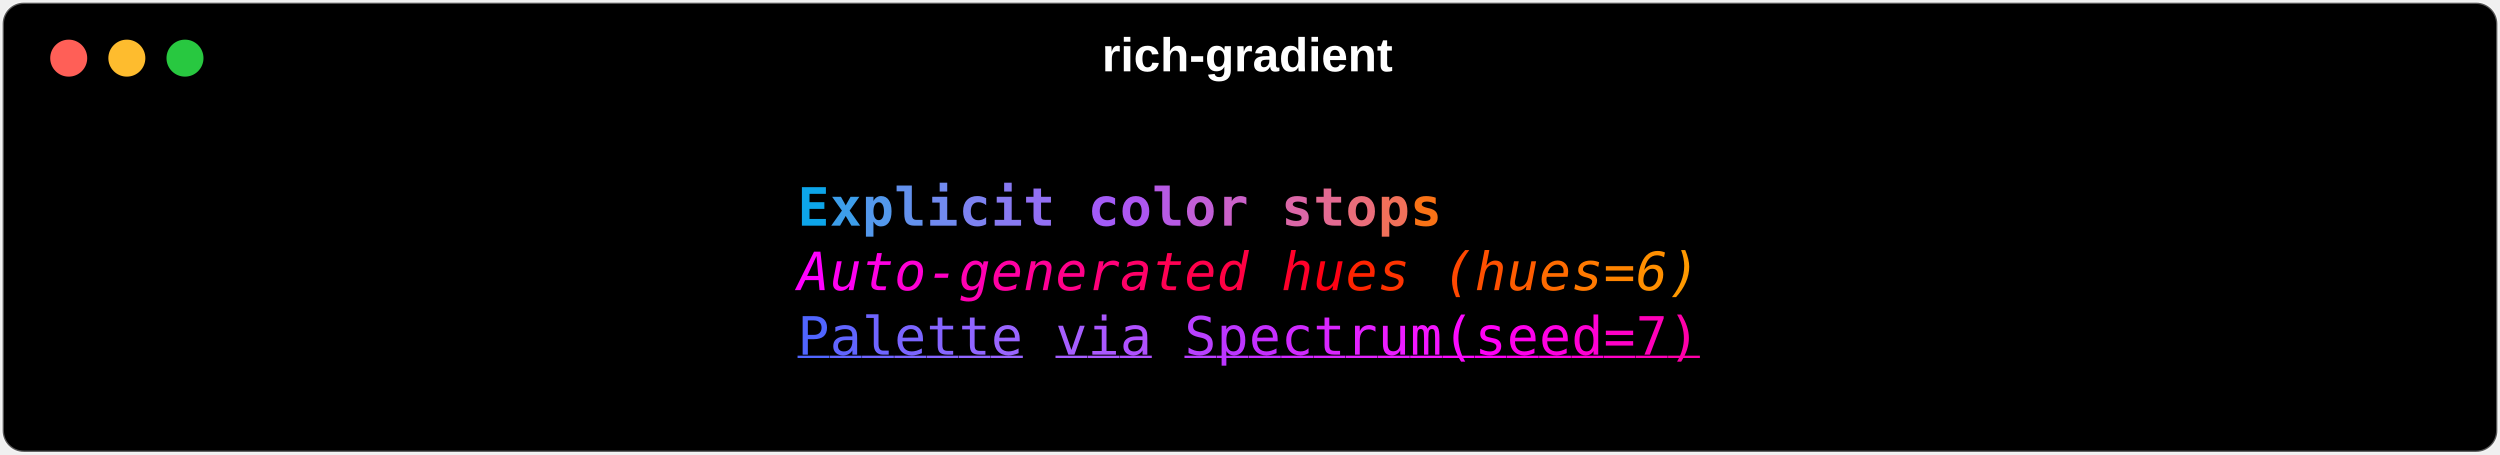
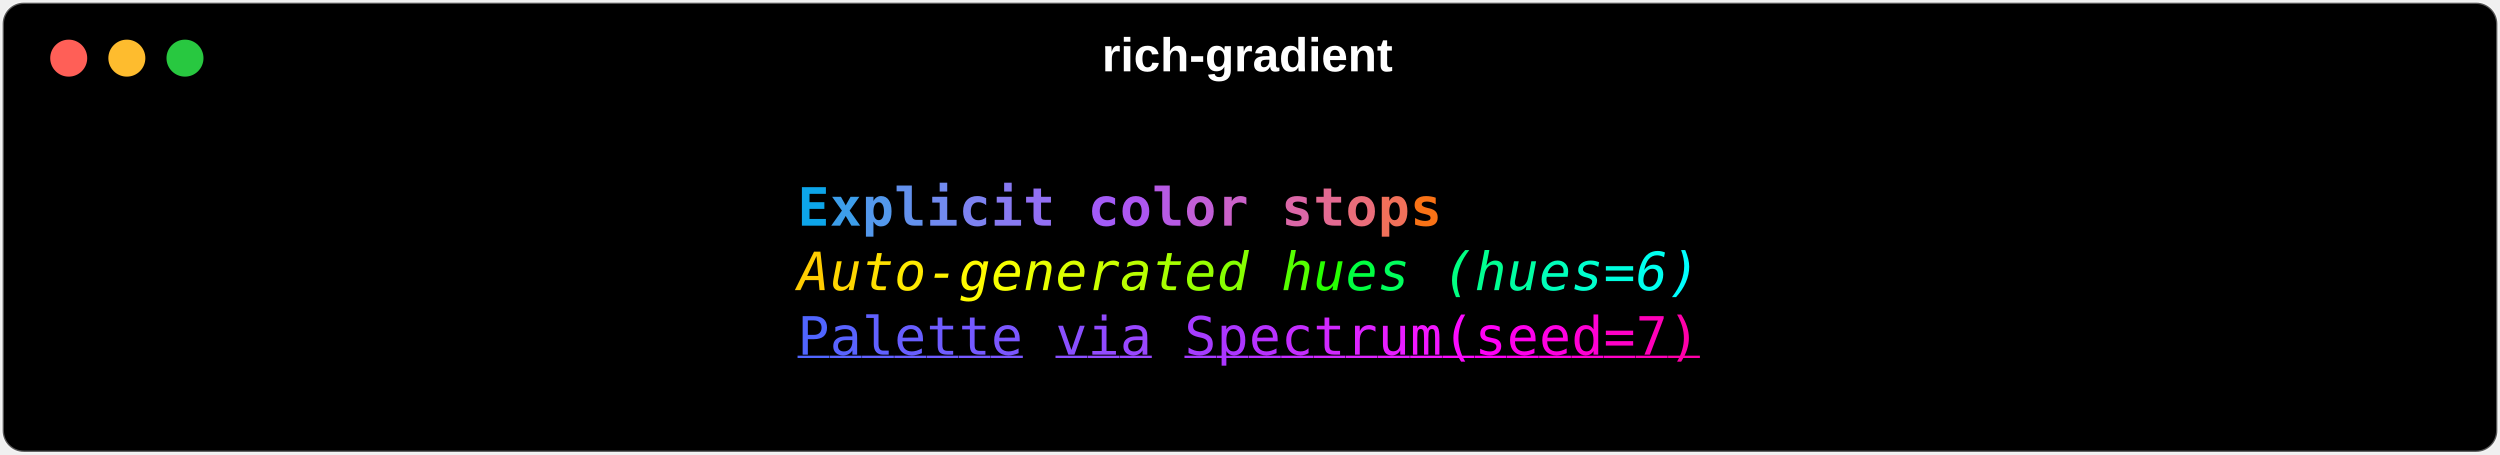
<svg xmlns="http://www.w3.org/2000/svg" class="rich-terminal" viewBox="0 0 946 172.0">
  <style>

    @font-face {
        font-family: "Fira Code";
        src: local("FiraCode-Regular"),
                url("https://cdnjs.cloudflare.com/ajax/libs/firacode/6.2.0/woff2/FiraCode-Regular.woff2") format("woff2"),
                url("https://cdnjs.cloudflare.com/ajax/libs/firacode/6.2.0/woff/FiraCode-Regular.woff") format("woff");
        font-style: normal;
        font-weight: 400;
    }
    @font-face {
        font-family: "Fira Code";
        src: local("FiraCode-Bold"),
                url("https://cdnjs.cloudflare.com/ajax/libs/firacode/6.2.0/woff2/FiraCode-Bold.woff2") format("woff2"),
                url("https://cdnjs.cloudflare.com/ajax/libs/firacode/6.2.0/woff/FiraCode-Bold.woff") format("woff");
        font-style: bold;
        font-weight: 700;
    }

-     .terminal-3169458925-matrix {
+     .terminal-2601459108-matrix {
        font-family: Fira Code, monospace;
        font-size: 20px;
        line-height: 24.4px;
        font-variant-east-asian: full-width;
    }

-     .terminal-3169458925-title {
+     .terminal-2601459108-title {
        font-size: 18px;
        font-weight: bold;
        font-family: arial;
    }

-     .terminal-3169458925-r1 { fill: #ffffff }
- .terminal-3169458925-r2 { fill: #0da5e9;font-weight: bold }
- .terminal-3169458925-r3 { fill: #3d9eea;font-weight: bold }
- .terminal-3169458925-r4 { fill: #5398ec;font-weight: bold }
- .terminal-3169458925-r5 { fill: #6391ed;font-weight: bold }
- .terminal-3169458925-r6 { fill: #718aef;font-weight: bold }
- .terminal-3169458925-r7 { fill: #7d82f0;font-weight: bold }
- .terminal-3169458925-r8 { fill: #887af1;font-weight: bold }
- .terminal-3169458925-r9 { fill: #9270f3;font-weight: bold }
- .terminal-3169458925-r10 { fill: #9b66f4;font-weight: bold }
- .terminal-3169458925-r11 { fill: #a35bf6;font-weight: bold }
- .terminal-3169458925-r12 { fill: #ad56f1;font-weight: bold }
- .terminal-3169458925-r13 { fill: #b75ae4;font-weight: bold }
- .terminal-3169458925-r14 { fill: #c15ed7;font-weight: bold }
- .terminal-3169458925-r15 { fill: #ca61c8;font-weight: bold }
- .terminal-3169458925-r16 { fill: #d364b8;font-weight: bold }
- .terminal-3169458925-r17 { fill: #db67a7;font-weight: bold }
- .terminal-3169458925-r18 { fill: #e36a92;font-weight: bold }
- .terminal-3169458925-r19 { fill: #ea6d7a;font-weight: bold }
- .terminal-3169458925-r20 { fill: #f1705a;font-weight: bold }
- .terminal-3169458925-r21 { fill: #f97216;font-weight: bold }
- .terminal-3169458925-r22 { fill: #ff00ff;font-style: italic; }
- .terminal-3169458925-r23 { fill: #ff00f1;font-style: italic; }
- .terminal-3169458925-r24 { fill: #ff00e3;font-style: italic; }
- .terminal-3169458925-r25 { fill: #ff00d4;font-style: italic; }
- .terminal-3169458925-r26 { fill: #ff00c4;font-style: italic; }
- .terminal-3169458925-r27 { fill: #ff00b2;font-style: italic; }
- .terminal-3169458925-r28 { fill: #ff00a3;font-style: italic; }
- .terminal-3169458925-r29 { fill: #ff0096;font-style: italic; }
- .terminal-3169458925-r30 { fill: #ff0089;font-style: italic; }
- .terminal-3169458925-r31 { fill: #ff0079;font-style: italic; }
- .terminal-3169458925-r32 { fill: #ff0067;font-style: italic; }
- .terminal-3169458925-r33 { fill: #ff0053;font-style: italic; }
- .terminal-3169458925-r34 { fill: #ff004b;font-style: italic; }
- .terminal-3169458925-r35 { fill: #ff0043;font-style: italic; }
- .terminal-3169458925-r36 { fill: #ff0038;font-style: italic; }
- .terminal-3169458925-r37 { fill: #ff002a;font-style: italic; }
- .terminal-3169458925-r38 { fill: #ff0013;font-style: italic; }
- .terminal-3169458925-r39 { fill: #ff2300;font-style: italic; }
- .terminal-3169458925-r40 { fill: #ff3300;font-style: italic; }
- .terminal-3169458925-r41 { fill: #ff3f00;font-style: italic; }
- .terminal-3169458925-r42 { fill: #ff4800;font-style: italic; }
- .terminal-3169458925-r43 { fill: #ff5000;font-style: italic; }
- .terminal-3169458925-r44 { fill: #ff5c00;font-style: italic; }
- .terminal-3169458925-r45 { fill: #ff6b00;font-style: italic; }
- .terminal-3169458925-r46 { fill: #ff7900;font-style: italic; }
- .terminal-3169458925-r47 { fill: #ff8400;font-style: italic; }
- .terminal-3169458925-r48 { fill: #ff8f00;font-style: italic; }
- .terminal-3169458925-r49 { fill: #ff9900;font-style: italic; }
- .terminal-3169458925-r50 { fill: #5065ff;text-decoration: underline; }
- .terminal-3169458925-r51 { fill: #6165ff;text-decoration: underline; }
- .terminal-3169458925-r52 { fill: #6f65ff;text-decoration: underline; }
- .terminal-3169458925-r53 { fill: #7b65ff;text-decoration: underline; }
- .terminal-3169458925-r54 { fill: #8665ff;text-decoration: underline; }
- .terminal-3169458925-r55 { fill: #9065ff;text-decoration: underline; }
- .terminal-3169458925-r56 { fill: #9965ff;text-decoration: underline; }
- .terminal-3169458925-r57 { fill: #a164ff;text-decoration: underline; }
- .terminal-3169458925-r58 { fill: #a65eff;text-decoration: underline; }
- .terminal-3169458925-r59 { fill: #ab58ff;text-decoration: underline; }
- .terminal-3169458925-r60 { fill: #b051ff;text-decoration: underline; }
- .terminal-3169458925-r61 { fill: #b449ff;text-decoration: underline; }
- .terminal-3169458925-r62 { fill: #b940ff;text-decoration: underline; }
- .terminal-3169458925-r63 { fill: #bd36ff;text-decoration: underline; }
- .terminal-3169458925-r64 { fill: #c52eff;text-decoration: underline; }
- .terminal-3169458925-r65 { fill: #d02aff;text-decoration: underline; }
- .terminal-3169458925-r66 { fill: #d926ff;text-decoration: underline; }
- .terminal-3169458925-r67 { fill: #e322ff;text-decoration: underline; }
- .terminal-3169458925-r68 { fill: #ec1dff;text-decoration: underline; }
- .terminal-3169458925-r69 { fill: #f416ff;text-decoration: underline; }
- .terminal-3169458925-r70 { fill: #fc0aff;text-decoration: underline; }
- .terminal-3169458925-r71 { fill: #ff00f7;text-decoration: underline; }
- .terminal-3169458925-r72 { fill: #ff00ec;text-decoration: underline; }
- .terminal-3169458925-r73 { fill: #ff00e1;text-decoration: underline; }
- .terminal-3169458925-r74 { fill: #ff00d4;text-decoration: underline; }
- .terminal-3169458925-r75 { fill: #ff00c7;text-decoration: underline; }
- .terminal-3169458925-r76 { fill: #ff00b9;text-decoration: underline; }
- .terminal-3169458925-r77 { fill: #ff00a9;text-decoration: underline; }
+     .terminal-2601459108-r1 { fill: #ffffff }
+ .terminal-2601459108-r2 { fill: #0da5e9;font-weight: bold }
+ .terminal-2601459108-r3 { fill: #3d9eea;font-weight: bold }
+ .terminal-2601459108-r4 { fill: #5398ec;font-weight: bold }
+ .terminal-2601459108-r5 { fill: #6391ed;font-weight: bold }
+ .terminal-2601459108-r6 { fill: #718aef;font-weight: bold }
+ .terminal-2601459108-r7 { fill: #7d82f0;font-weight: bold }
+ .terminal-2601459108-r8 { fill: #887af1;font-weight: bold }
+ .terminal-2601459108-r9 { fill: #9270f3;font-weight: bold }
+ .terminal-2601459108-r10 { fill: #9b66f4;font-weight: bold }
+ .terminal-2601459108-r11 { fill: #a35bf6;font-weight: bold }
+ .terminal-2601459108-r12 { fill: #ad56f1;font-weight: bold }
+ .terminal-2601459108-r13 { fill: #b75ae4;font-weight: bold }
+ .terminal-2601459108-r14 { fill: #c15ed7;font-weight: bold }
+ .terminal-2601459108-r15 { fill: #ca61c8;font-weight: bold }
+ .terminal-2601459108-r16 { fill: #d364b8;font-weight: bold }
+ .terminal-2601459108-r17 { fill: #db67a7;font-weight: bold }
+ .terminal-2601459108-r18 { fill: #e36a92;font-weight: bold }
+ .terminal-2601459108-r19 { fill: #ea6d7a;font-weight: bold }
+ .terminal-2601459108-r20 { fill: #f1705a;font-weight: bold }
+ .terminal-2601459108-r21 { fill: #f97216;font-weight: bold }
+ .terminal-2601459108-r22 { fill: #ffcc00;font-style: italic; }
+ .terminal-2601459108-r23 { fill: #ffd600;font-style: italic; }
+ .terminal-2601459108-r24 { fill: #ffe000;font-style: italic; }
+ .terminal-2601459108-r25 { fill: #ffe900;font-style: italic; }
+ .terminal-2601459108-r26 { fill: #fff300;font-style: italic; }
+ .terminal-2601459108-r27 { fill: #fffb00;font-style: italic; }
+ .terminal-2601459108-r28 { fill: #f7ff00;font-style: italic; }
+ .terminal-2601459108-r29 { fill: #e9ff00;font-style: italic; }
+ .terminal-2601459108-r30 { fill: #dbff00;font-style: italic; }
+ .terminal-2601459108-r31 { fill: #cbff00;font-style: italic; }
+ .terminal-2601459108-r32 { fill: #b9ff00;font-style: italic; }
+ .terminal-2601459108-r33 { fill: #a7ff00;font-style: italic; }
+ .terminal-2601459108-r34 { fill: #97ff00;font-style: italic; }
+ .terminal-2601459108-r35 { fill: #86ff00;font-style: italic; }
+ .terminal-2601459108-r36 { fill: #71ff00;font-style: italic; }
+ .terminal-2601459108-r37 { fill: #55ff00;font-style: italic; }
+ .terminal-2601459108-r38 { fill: #26ff00;font-style: italic; }
+ .terminal-2601459108-r39 { fill: #00ff40;font-style: italic; }
+ .terminal-2601459108-r40 { fill: #00ff5c;font-style: italic; }
+ .terminal-2601459108-r41 { fill: #00ff71;font-style: italic; }
+ .terminal-2601459108-r42 { fill: #00ff82;font-style: italic; }
+ .terminal-2601459108-r43 { fill: #00ff91;font-style: italic; }
+ .terminal-2601459108-r44 { fill: #00ffa3;font-style: italic; }
+ .terminal-2601459108-r45 { fill: #00ffba;font-style: italic; }
+ .terminal-2601459108-r46 { fill: #00ffcd;font-style: italic; }
+ .terminal-2601459108-r47 { fill: #00ffdf;font-style: italic; }
+ .terminal-2601459108-r48 { fill: #00ffef;font-style: italic; }
+ .terminal-2601459108-r49 { fill: #00ffff;font-style: italic; }
+ .terminal-2601459108-r50 { fill: #5065ff;text-decoration: underline; }
+ .terminal-2601459108-r51 { fill: #5963ff;text-decoration: underline; }
+ .terminal-2601459108-r52 { fill: #6161ff;text-decoration: underline; }
+ .terminal-2601459108-r53 { fill: #685eff;text-decoration: underline; }
+ .terminal-2601459108-r54 { fill: #6f5cff;text-decoration: underline; }
+ .terminal-2601459108-r55 { fill: #7559ff;text-decoration: underline; }
+ .terminal-2601459108-r56 { fill: #7b57ff;text-decoration: underline; }
+ .terminal-2601459108-r57 { fill: #8254ff;text-decoration: underline; }
+ .terminal-2601459108-r58 { fill: #8a4fff;text-decoration: underline; }
+ .terminal-2601459108-r59 { fill: #924bff;text-decoration: underline; }
+ .terminal-2601459108-r60 { fill: #9947ff;text-decoration: underline; }
+ .terminal-2601459108-r61 { fill: #a042ff;text-decoration: underline; }
+ .terminal-2601459108-r62 { fill: #a63cff;text-decoration: underline; }
+ .terminal-2601459108-r63 { fill: #ac36ff;text-decoration: underline; }
+ .terminal-2601459108-r64 { fill: #b731ff;text-decoration: underline; }
+ .terminal-2601459108-r65 { fill: #c42dff;text-decoration: underline; }
+ .terminal-2601459108-r66 { fill: #d129ff;text-decoration: underline; }
+ .terminal-2601459108-r67 { fill: #dd24ff;text-decoration: underline; }
+ .terminal-2601459108-r68 { fill: #e81eff;text-decoration: underline; }
+ .terminal-2601459108-r69 { fill: #f217ff;text-decoration: underline; }
+ .terminal-2601459108-r70 { fill: #fc0bff;text-decoration: underline; }
+ .terminal-2601459108-r71 { fill: #ff00f7;text-decoration: underline; }
+ .terminal-2601459108-r72 { fill: #ff00ec;text-decoration: underline; }
+ .terminal-2601459108-r73 { fill: #ff00e1;text-decoration: underline; }
+ .terminal-2601459108-r74 { fill: #ff00d4;text-decoration: underline; }
+ .terminal-2601459108-r75 { fill: #ff00c7;text-decoration: underline; }
+ .terminal-2601459108-r76 { fill: #ff00b9;text-decoration: underline; }
+ .terminal-2601459108-r77 { fill: #ff00a9;text-decoration: underline; }
    </style>
  <defs>
-     <clipPath id="terminal-3169458925-clip-terminal">
+     <clipPath id="terminal-2601459108-clip-terminal">
      <rect x="0" y="0" width="926.2" height="121.0" />
    </clipPath>
-     <clipPath id="terminal-3169458925-line-0">
+     <clipPath id="terminal-2601459108-line-0">
      <rect x="0" y="1.5" width="927.2" height="24.65" />
    </clipPath>
-     <clipPath id="terminal-3169458925-line-1">
+     <clipPath id="terminal-2601459108-line-1">
      <rect x="0" y="25.9" width="927.2" height="24.65" />
    </clipPath>
-     <clipPath id="terminal-3169458925-line-2">
+     <clipPath id="terminal-2601459108-line-2">
      <rect x="0" y="50.3" width="927.2" height="24.65" />
    </clipPath>
-     <clipPath id="terminal-3169458925-line-3">
+     <clipPath id="terminal-2601459108-line-3">
      <rect x="0" y="74.7" width="927.2" height="24.65" />
    </clipPath>
  </defs>
  <rect fill="#000000" stroke="rgba(255,255,255,0.35)" stroke-width="1" x="1" y="1" width="944" height="170" rx="8" />
-   <text class="terminal-3169458925-title" fill="#ffffff" text-anchor="middle" x="472" y="27">rich-gradient</text>
+   <text class="terminal-2601459108-title" fill="#ffffff" text-anchor="middle" x="472" y="27">rich-gradient</text>
  <g transform="translate(26,22)">
    <circle cx="0" cy="0" r="7" fill="#ff5f57" />
    <circle cx="22" cy="0" r="7" fill="#febc2e" />
    <circle cx="44" cy="0" r="7" fill="#28c840" />
  </g>
-   <g transform="translate(9, 41)" clip-path="url(#terminal-3169458925-clip-terminal)">
-     <g class="terminal-3169458925-matrix">
-       <text class="terminal-3169458925-r1" x="927.2" y="20" textLength="12.2" clip-path="url(#terminal-3169458925-line-0)">
- </text>
-       <text class="terminal-3169458925-r2" x="292.8" y="44.4" textLength="12.2" clip-path="url(#terminal-3169458925-line-1)">E</text>
-       <text class="terminal-3169458925-r3" x="305" y="44.4" textLength="12.2" clip-path="url(#terminal-3169458925-line-1)">x</text>
-       <text class="terminal-3169458925-r4" x="317.2" y="44.4" textLength="12.2" clip-path="url(#terminal-3169458925-line-1)">p</text>
-       <text class="terminal-3169458925-r5" x="329.4" y="44.4" textLength="12.2" clip-path="url(#terminal-3169458925-line-1)">l</text>
-       <text class="terminal-3169458925-r6" x="341.6" y="44.4" textLength="12.2" clip-path="url(#terminal-3169458925-line-1)">i</text>
-       <text class="terminal-3169458925-r7" x="353.8" y="44.4" textLength="12.2" clip-path="url(#terminal-3169458925-line-1)">c</text>
-       <text class="terminal-3169458925-r8" x="366" y="44.4" textLength="12.2" clip-path="url(#terminal-3169458925-line-1)">i</text>
-       <text class="terminal-3169458925-r9" x="378.2" y="44.4" textLength="12.2" clip-path="url(#terminal-3169458925-line-1)">t</text>
-       <text class="terminal-3169458925-r11" x="402.6" y="44.4" textLength="12.2" clip-path="url(#terminal-3169458925-line-1)">c</text>
-       <text class="terminal-3169458925-r12" x="414.8" y="44.4" textLength="12.2" clip-path="url(#terminal-3169458925-line-1)">o</text>
-       <text class="terminal-3169458925-r13" x="427" y="44.4" textLength="12.2" clip-path="url(#terminal-3169458925-line-1)">l</text>
-       <text class="terminal-3169458925-r14" x="439.2" y="44.4" textLength="12.2" clip-path="url(#terminal-3169458925-line-1)">o</text>
-       <text class="terminal-3169458925-r15" x="451.4" y="44.4" textLength="12.2" clip-path="url(#terminal-3169458925-line-1)">r</text>
-       <text class="terminal-3169458925-r17" x="475.8" y="44.4" textLength="12.2" clip-path="url(#terminal-3169458925-line-1)">s</text>
-       <text class="terminal-3169458925-r18" x="488" y="44.4" textLength="12.2" clip-path="url(#terminal-3169458925-line-1)">t</text>
-       <text class="terminal-3169458925-r19" x="500.2" y="44.4" textLength="12.2" clip-path="url(#terminal-3169458925-line-1)">o</text>
-       <text class="terminal-3169458925-r20" x="512.4" y="44.4" textLength="12.2" clip-path="url(#terminal-3169458925-line-1)">p</text>
-       <text class="terminal-3169458925-r21" x="524.6" y="44.4" textLength="12.2" clip-path="url(#terminal-3169458925-line-1)">s</text>
-       <text class="terminal-3169458925-r1" x="927.2" y="44.4" textLength="12.2" clip-path="url(#terminal-3169458925-line-1)">
- </text>
-       <text class="terminal-3169458925-r22" x="292.8" y="68.8" textLength="12.2" clip-path="url(#terminal-3169458925-line-2)">A</text>
-       <text class="terminal-3169458925-r23" x="305" y="68.8" textLength="12.2" clip-path="url(#terminal-3169458925-line-2)">u</text>
-       <text class="terminal-3169458925-r24" x="317.2" y="68.8" textLength="12.2" clip-path="url(#terminal-3169458925-line-2)">t</text>
-       <text class="terminal-3169458925-r25" x="329.4" y="68.8" textLength="12.2" clip-path="url(#terminal-3169458925-line-2)">o</text>
-       <text class="terminal-3169458925-r26" x="341.6" y="68.8" textLength="12.2" clip-path="url(#terminal-3169458925-line-2)">-</text>
-       <text class="terminal-3169458925-r27" x="353.8" y="68.8" textLength="12.2" clip-path="url(#terminal-3169458925-line-2)">g</text>
-       <text class="terminal-3169458925-r28" x="366" y="68.8" textLength="12.2" clip-path="url(#terminal-3169458925-line-2)">e</text>
-       <text class="terminal-3169458925-r29" x="378.2" y="68.8" textLength="12.2" clip-path="url(#terminal-3169458925-line-2)">n</text>
-       <text class="terminal-3169458925-r30" x="390.4" y="68.8" textLength="12.2" clip-path="url(#terminal-3169458925-line-2)">e</text>
-       <text class="terminal-3169458925-r31" x="402.6" y="68.8" textLength="12.2" clip-path="url(#terminal-3169458925-line-2)">r</text>
-       <text class="terminal-3169458925-r32" x="414.8" y="68.8" textLength="12.2" clip-path="url(#terminal-3169458925-line-2)">a</text>
-       <text class="terminal-3169458925-r33" x="427" y="68.8" textLength="12.2" clip-path="url(#terminal-3169458925-line-2)">t</text>
-       <text class="terminal-3169458925-r34" x="439.2" y="68.8" textLength="12.2" clip-path="url(#terminal-3169458925-line-2)">e</text>
-       <text class="terminal-3169458925-r35" x="451.4" y="68.8" textLength="12.2" clip-path="url(#terminal-3169458925-line-2)">d</text>
-       <text class="terminal-3169458925-r37" x="475.8" y="68.8" textLength="12.2" clip-path="url(#terminal-3169458925-line-2)">h</text>
-       <text class="terminal-3169458925-r38" x="488" y="68.8" textLength="12.2" clip-path="url(#terminal-3169458925-line-2)">u</text>
-       <text class="terminal-3169458925-r39" x="500.2" y="68.8" textLength="12.2" clip-path="url(#terminal-3169458925-line-2)">e</text>
-       <text class="terminal-3169458925-r40" x="512.4" y="68.8" textLength="12.2" clip-path="url(#terminal-3169458925-line-2)">s</text>
-       <text class="terminal-3169458925-r42" x="536.8" y="68.8" textLength="12.2" clip-path="url(#terminal-3169458925-line-2)">(</text>
-       <text class="terminal-3169458925-r43" x="549" y="68.8" textLength="12.2" clip-path="url(#terminal-3169458925-line-2)">h</text>
-       <text class="terminal-3169458925-r44" x="561.2" y="68.8" textLength="12.2" clip-path="url(#terminal-3169458925-line-2)">u</text>
-       <text class="terminal-3169458925-r45" x="573.4" y="68.8" textLength="12.2" clip-path="url(#terminal-3169458925-line-2)">e</text>
-       <text class="terminal-3169458925-r46" x="585.6" y="68.8" textLength="12.2" clip-path="url(#terminal-3169458925-line-2)">s</text>
-       <text class="terminal-3169458925-r47" x="597.8" y="68.8" textLength="12.2" clip-path="url(#terminal-3169458925-line-2)">=</text>
-       <text class="terminal-3169458925-r48" x="610" y="68.8" textLength="12.2" clip-path="url(#terminal-3169458925-line-2)">6</text>
-       <text class="terminal-3169458925-r49" x="622.2" y="68.8" textLength="12.2" clip-path="url(#terminal-3169458925-line-2)">)</text>
-       <text class="terminal-3169458925-r1" x="927.2" y="68.8" textLength="12.2" clip-path="url(#terminal-3169458925-line-2)">
- </text>
-       <text class="terminal-3169458925-r50" x="292.8" y="93.2" textLength="12.2" clip-path="url(#terminal-3169458925-line-3)">P</text>
-       <text class="terminal-3169458925-r51" x="305" y="93.2" textLength="12.2" clip-path="url(#terminal-3169458925-line-3)">a</text>
-       <text class="terminal-3169458925-r52" x="317.2" y="93.2" textLength="12.2" clip-path="url(#terminal-3169458925-line-3)">l</text>
-       <text class="terminal-3169458925-r53" x="329.4" y="93.2" textLength="12.2" clip-path="url(#terminal-3169458925-line-3)">e</text>
-       <text class="terminal-3169458925-r54" x="341.6" y="93.2" textLength="12.2" clip-path="url(#terminal-3169458925-line-3)">t</text>
-       <text class="terminal-3169458925-r55" x="353.8" y="93.2" textLength="12.2" clip-path="url(#terminal-3169458925-line-3)">t</text>
-       <text class="terminal-3169458925-r56" x="366" y="93.2" textLength="12.2" clip-path="url(#terminal-3169458925-line-3)">e</text>
-       <text class="terminal-3169458925-r58" x="390.4" y="93.2" textLength="12.2" clip-path="url(#terminal-3169458925-line-3)">v</text>
-       <text class="terminal-3169458925-r59" x="402.6" y="93.2" textLength="12.2" clip-path="url(#terminal-3169458925-line-3)">i</text>
-       <text class="terminal-3169458925-r60" x="414.8" y="93.2" textLength="12.2" clip-path="url(#terminal-3169458925-line-3)">a</text>
-       <text class="terminal-3169458925-r62" x="439.2" y="93.2" textLength="12.2" clip-path="url(#terminal-3169458925-line-3)">S</text>
-       <text class="terminal-3169458925-r63" x="451.4" y="93.2" textLength="12.2" clip-path="url(#terminal-3169458925-line-3)">p</text>
-       <text class="terminal-3169458925-r64" x="463.6" y="93.2" textLength="12.2" clip-path="url(#terminal-3169458925-line-3)">e</text>
-       <text class="terminal-3169458925-r65" x="475.8" y="93.2" textLength="12.2" clip-path="url(#terminal-3169458925-line-3)">c</text>
-       <text class="terminal-3169458925-r66" x="488" y="93.2" textLength="12.2" clip-path="url(#terminal-3169458925-line-3)">t</text>
-       <text class="terminal-3169458925-r67" x="500.2" y="93.2" textLength="12.2" clip-path="url(#terminal-3169458925-line-3)">r</text>
-       <text class="terminal-3169458925-r68" x="512.4" y="93.2" textLength="12.2" clip-path="url(#terminal-3169458925-line-3)">u</text>
-       <text class="terminal-3169458925-r69" x="524.6" y="93.2" textLength="12.2" clip-path="url(#terminal-3169458925-line-3)">m</text>
-       <text class="terminal-3169458925-r70" x="536.8" y="93.2" textLength="12.2" clip-path="url(#terminal-3169458925-line-3)">(</text>
-       <text class="terminal-3169458925-r71" x="549" y="93.2" textLength="12.2" clip-path="url(#terminal-3169458925-line-3)">s</text>
-       <text class="terminal-3169458925-r72" x="561.2" y="93.2" textLength="12.2" clip-path="url(#terminal-3169458925-line-3)">e</text>
-       <text class="terminal-3169458925-r73" x="573.4" y="93.2" textLength="12.2" clip-path="url(#terminal-3169458925-line-3)">e</text>
-       <text class="terminal-3169458925-r74" x="585.6" y="93.2" textLength="12.2" clip-path="url(#terminal-3169458925-line-3)">d</text>
-       <text class="terminal-3169458925-r75" x="597.8" y="93.2" textLength="12.2" clip-path="url(#terminal-3169458925-line-3)">=</text>
-       <text class="terminal-3169458925-r76" x="610" y="93.2" textLength="12.2" clip-path="url(#terminal-3169458925-line-3)">7</text>
-       <text class="terminal-3169458925-r77" x="622.2" y="93.2" textLength="12.2" clip-path="url(#terminal-3169458925-line-3)">)</text>
-       <text class="terminal-3169458925-r1" x="927.2" y="93.2" textLength="12.2" clip-path="url(#terminal-3169458925-line-3)">
- </text>
-       <text class="terminal-3169458925-r1" x="927.2" y="117.6" textLength="12.2" clip-path="url(#terminal-3169458925-line-4)">
+   <g transform="translate(9, 41)" clip-path="url(#terminal-2601459108-clip-terminal)">
+     <g class="terminal-2601459108-matrix">
+       <text class="terminal-2601459108-r1" x="927.2" y="20" textLength="12.2" clip-path="url(#terminal-2601459108-line-0)">
+ </text>
+       <text class="terminal-2601459108-r2" x="292.8" y="44.4" textLength="12.2" clip-path="url(#terminal-2601459108-line-1)">E</text>
+       <text class="terminal-2601459108-r3" x="305" y="44.4" textLength="12.2" clip-path="url(#terminal-2601459108-line-1)">x</text>
+       <text class="terminal-2601459108-r4" x="317.2" y="44.4" textLength="12.2" clip-path="url(#terminal-2601459108-line-1)">p</text>
+       <text class="terminal-2601459108-r5" x="329.4" y="44.4" textLength="12.2" clip-path="url(#terminal-2601459108-line-1)">l</text>
+       <text class="terminal-2601459108-r6" x="341.6" y="44.4" textLength="12.2" clip-path="url(#terminal-2601459108-line-1)">i</text>
+       <text class="terminal-2601459108-r7" x="353.8" y="44.4" textLength="12.2" clip-path="url(#terminal-2601459108-line-1)">c</text>
+       <text class="terminal-2601459108-r8" x="366" y="44.4" textLength="12.2" clip-path="url(#terminal-2601459108-line-1)">i</text>
+       <text class="terminal-2601459108-r9" x="378.2" y="44.4" textLength="12.2" clip-path="url(#terminal-2601459108-line-1)">t</text>
+       <text class="terminal-2601459108-r11" x="402.6" y="44.4" textLength="12.2" clip-path="url(#terminal-2601459108-line-1)">c</text>
+       <text class="terminal-2601459108-r12" x="414.8" y="44.4" textLength="12.2" clip-path="url(#terminal-2601459108-line-1)">o</text>
+       <text class="terminal-2601459108-r13" x="427" y="44.4" textLength="12.2" clip-path="url(#terminal-2601459108-line-1)">l</text>
+       <text class="terminal-2601459108-r14" x="439.2" y="44.4" textLength="12.2" clip-path="url(#terminal-2601459108-line-1)">o</text>
+       <text class="terminal-2601459108-r15" x="451.4" y="44.4" textLength="12.2" clip-path="url(#terminal-2601459108-line-1)">r</text>
+       <text class="terminal-2601459108-r17" x="475.8" y="44.4" textLength="12.2" clip-path="url(#terminal-2601459108-line-1)">s</text>
+       <text class="terminal-2601459108-r18" x="488" y="44.4" textLength="12.2" clip-path="url(#terminal-2601459108-line-1)">t</text>
+       <text class="terminal-2601459108-r19" x="500.2" y="44.4" textLength="12.2" clip-path="url(#terminal-2601459108-line-1)">o</text>
+       <text class="terminal-2601459108-r20" x="512.4" y="44.4" textLength="12.2" clip-path="url(#terminal-2601459108-line-1)">p</text>
+       <text class="terminal-2601459108-r21" x="524.6" y="44.4" textLength="12.2" clip-path="url(#terminal-2601459108-line-1)">s</text>
+       <text class="terminal-2601459108-r1" x="927.2" y="44.4" textLength="12.2" clip-path="url(#terminal-2601459108-line-1)">
+ </text>
+       <text class="terminal-2601459108-r22" x="292.8" y="68.8" textLength="12.2" clip-path="url(#terminal-2601459108-line-2)">A</text>
+       <text class="terminal-2601459108-r23" x="305" y="68.8" textLength="12.2" clip-path="url(#terminal-2601459108-line-2)">u</text>
+       <text class="terminal-2601459108-r24" x="317.2" y="68.8" textLength="12.2" clip-path="url(#terminal-2601459108-line-2)">t</text>
+       <text class="terminal-2601459108-r25" x="329.4" y="68.8" textLength="12.2" clip-path="url(#terminal-2601459108-line-2)">o</text>
+       <text class="terminal-2601459108-r26" x="341.6" y="68.8" textLength="12.2" clip-path="url(#terminal-2601459108-line-2)">-</text>
+       <text class="terminal-2601459108-r27" x="353.8" y="68.8" textLength="12.2" clip-path="url(#terminal-2601459108-line-2)">g</text>
+       <text class="terminal-2601459108-r28" x="366" y="68.8" textLength="12.2" clip-path="url(#terminal-2601459108-line-2)">e</text>
+       <text class="terminal-2601459108-r29" x="378.2" y="68.8" textLength="12.2" clip-path="url(#terminal-2601459108-line-2)">n</text>
+       <text class="terminal-2601459108-r30" x="390.4" y="68.8" textLength="12.2" clip-path="url(#terminal-2601459108-line-2)">e</text>
+       <text class="terminal-2601459108-r31" x="402.6" y="68.8" textLength="12.2" clip-path="url(#terminal-2601459108-line-2)">r</text>
+       <text class="terminal-2601459108-r32" x="414.8" y="68.8" textLength="12.2" clip-path="url(#terminal-2601459108-line-2)">a</text>
+       <text class="terminal-2601459108-r33" x="427" y="68.8" textLength="12.2" clip-path="url(#terminal-2601459108-line-2)">t</text>
+       <text class="terminal-2601459108-r34" x="439.2" y="68.8" textLength="12.2" clip-path="url(#terminal-2601459108-line-2)">e</text>
+       <text class="terminal-2601459108-r35" x="451.4" y="68.8" textLength="12.2" clip-path="url(#terminal-2601459108-line-2)">d</text>
+       <text class="terminal-2601459108-r37" x="475.8" y="68.8" textLength="12.2" clip-path="url(#terminal-2601459108-line-2)">h</text>
+       <text class="terminal-2601459108-r38" x="488" y="68.8" textLength="12.2" clip-path="url(#terminal-2601459108-line-2)">u</text>
+       <text class="terminal-2601459108-r39" x="500.2" y="68.8" textLength="12.2" clip-path="url(#terminal-2601459108-line-2)">e</text>
+       <text class="terminal-2601459108-r40" x="512.4" y="68.8" textLength="12.2" clip-path="url(#terminal-2601459108-line-2)">s</text>
+       <text class="terminal-2601459108-r42" x="536.8" y="68.8" textLength="12.2" clip-path="url(#terminal-2601459108-line-2)">(</text>
+       <text class="terminal-2601459108-r43" x="549" y="68.8" textLength="12.2" clip-path="url(#terminal-2601459108-line-2)">h</text>
+       <text class="terminal-2601459108-r44" x="561.2" y="68.8" textLength="12.2" clip-path="url(#terminal-2601459108-line-2)">u</text>
+       <text class="terminal-2601459108-r45" x="573.4" y="68.8" textLength="12.2" clip-path="url(#terminal-2601459108-line-2)">e</text>
+       <text class="terminal-2601459108-r46" x="585.6" y="68.8" textLength="12.2" clip-path="url(#terminal-2601459108-line-2)">s</text>
+       <text class="terminal-2601459108-r47" x="597.8" y="68.8" textLength="12.2" clip-path="url(#terminal-2601459108-line-2)">=</text>
+       <text class="terminal-2601459108-r48" x="610" y="68.8" textLength="12.2" clip-path="url(#terminal-2601459108-line-2)">6</text>
+       <text class="terminal-2601459108-r49" x="622.2" y="68.8" textLength="12.2" clip-path="url(#terminal-2601459108-line-2)">)</text>
+       <text class="terminal-2601459108-r1" x="927.2" y="68.8" textLength="12.2" clip-path="url(#terminal-2601459108-line-2)">
+ </text>
+       <text class="terminal-2601459108-r50" x="292.8" y="93.2" textLength="12.2" clip-path="url(#terminal-2601459108-line-3)">P</text>
+       <text class="terminal-2601459108-r51" x="305" y="93.2" textLength="12.2" clip-path="url(#terminal-2601459108-line-3)">a</text>
+       <text class="terminal-2601459108-r52" x="317.2" y="93.2" textLength="12.2" clip-path="url(#terminal-2601459108-line-3)">l</text>
+       <text class="terminal-2601459108-r53" x="329.4" y="93.2" textLength="12.2" clip-path="url(#terminal-2601459108-line-3)">e</text>
+       <text class="terminal-2601459108-r54" x="341.6" y="93.2" textLength="12.2" clip-path="url(#terminal-2601459108-line-3)">t</text>
+       <text class="terminal-2601459108-r55" x="353.8" y="93.2" textLength="12.2" clip-path="url(#terminal-2601459108-line-3)">t</text>
+       <text class="terminal-2601459108-r56" x="366" y="93.2" textLength="12.2" clip-path="url(#terminal-2601459108-line-3)">e</text>
+       <text class="terminal-2601459108-r58" x="390.4" y="93.2" textLength="12.2" clip-path="url(#terminal-2601459108-line-3)">v</text>
+       <text class="terminal-2601459108-r59" x="402.6" y="93.2" textLength="12.2" clip-path="url(#terminal-2601459108-line-3)">i</text>
+       <text class="terminal-2601459108-r60" x="414.8" y="93.2" textLength="12.2" clip-path="url(#terminal-2601459108-line-3)">a</text>
+       <text class="terminal-2601459108-r62" x="439.2" y="93.2" textLength="12.2" clip-path="url(#terminal-2601459108-line-3)">S</text>
+       <text class="terminal-2601459108-r63" x="451.4" y="93.2" textLength="12.2" clip-path="url(#terminal-2601459108-line-3)">p</text>
+       <text class="terminal-2601459108-r64" x="463.6" y="93.2" textLength="12.2" clip-path="url(#terminal-2601459108-line-3)">e</text>
+       <text class="terminal-2601459108-r65" x="475.8" y="93.2" textLength="12.2" clip-path="url(#terminal-2601459108-line-3)">c</text>
+       <text class="terminal-2601459108-r66" x="488" y="93.2" textLength="12.2" clip-path="url(#terminal-2601459108-line-3)">t</text>
+       <text class="terminal-2601459108-r67" x="500.2" y="93.2" textLength="12.2" clip-path="url(#terminal-2601459108-line-3)">r</text>
+       <text class="terminal-2601459108-r68" x="512.4" y="93.2" textLength="12.2" clip-path="url(#terminal-2601459108-line-3)">u</text>
+       <text class="terminal-2601459108-r69" x="524.6" y="93.2" textLength="12.2" clip-path="url(#terminal-2601459108-line-3)">m</text>
+       <text class="terminal-2601459108-r70" x="536.8" y="93.2" textLength="12.2" clip-path="url(#terminal-2601459108-line-3)">(</text>
+       <text class="terminal-2601459108-r71" x="549" y="93.2" textLength="12.2" clip-path="url(#terminal-2601459108-line-3)">s</text>
+       <text class="terminal-2601459108-r72" x="561.2" y="93.2" textLength="12.2" clip-path="url(#terminal-2601459108-line-3)">e</text>
+       <text class="terminal-2601459108-r73" x="573.4" y="93.2" textLength="12.2" clip-path="url(#terminal-2601459108-line-3)">e</text>
+       <text class="terminal-2601459108-r74" x="585.6" y="93.2" textLength="12.2" clip-path="url(#terminal-2601459108-line-3)">d</text>
+       <text class="terminal-2601459108-r75" x="597.8" y="93.2" textLength="12.2" clip-path="url(#terminal-2601459108-line-3)">=</text>
+       <text class="terminal-2601459108-r76" x="610" y="93.2" textLength="12.2" clip-path="url(#terminal-2601459108-line-3)">7</text>
+       <text class="terminal-2601459108-r77" x="622.2" y="93.2" textLength="12.2" clip-path="url(#terminal-2601459108-line-3)">)</text>
+       <text class="terminal-2601459108-r1" x="927.2" y="93.2" textLength="12.2" clip-path="url(#terminal-2601459108-line-3)">
+ </text>
+       <text class="terminal-2601459108-r1" x="927.2" y="117.6" textLength="12.2" clip-path="url(#terminal-2601459108-line-4)">
</text>
    </g>
  </g>
</svg>
